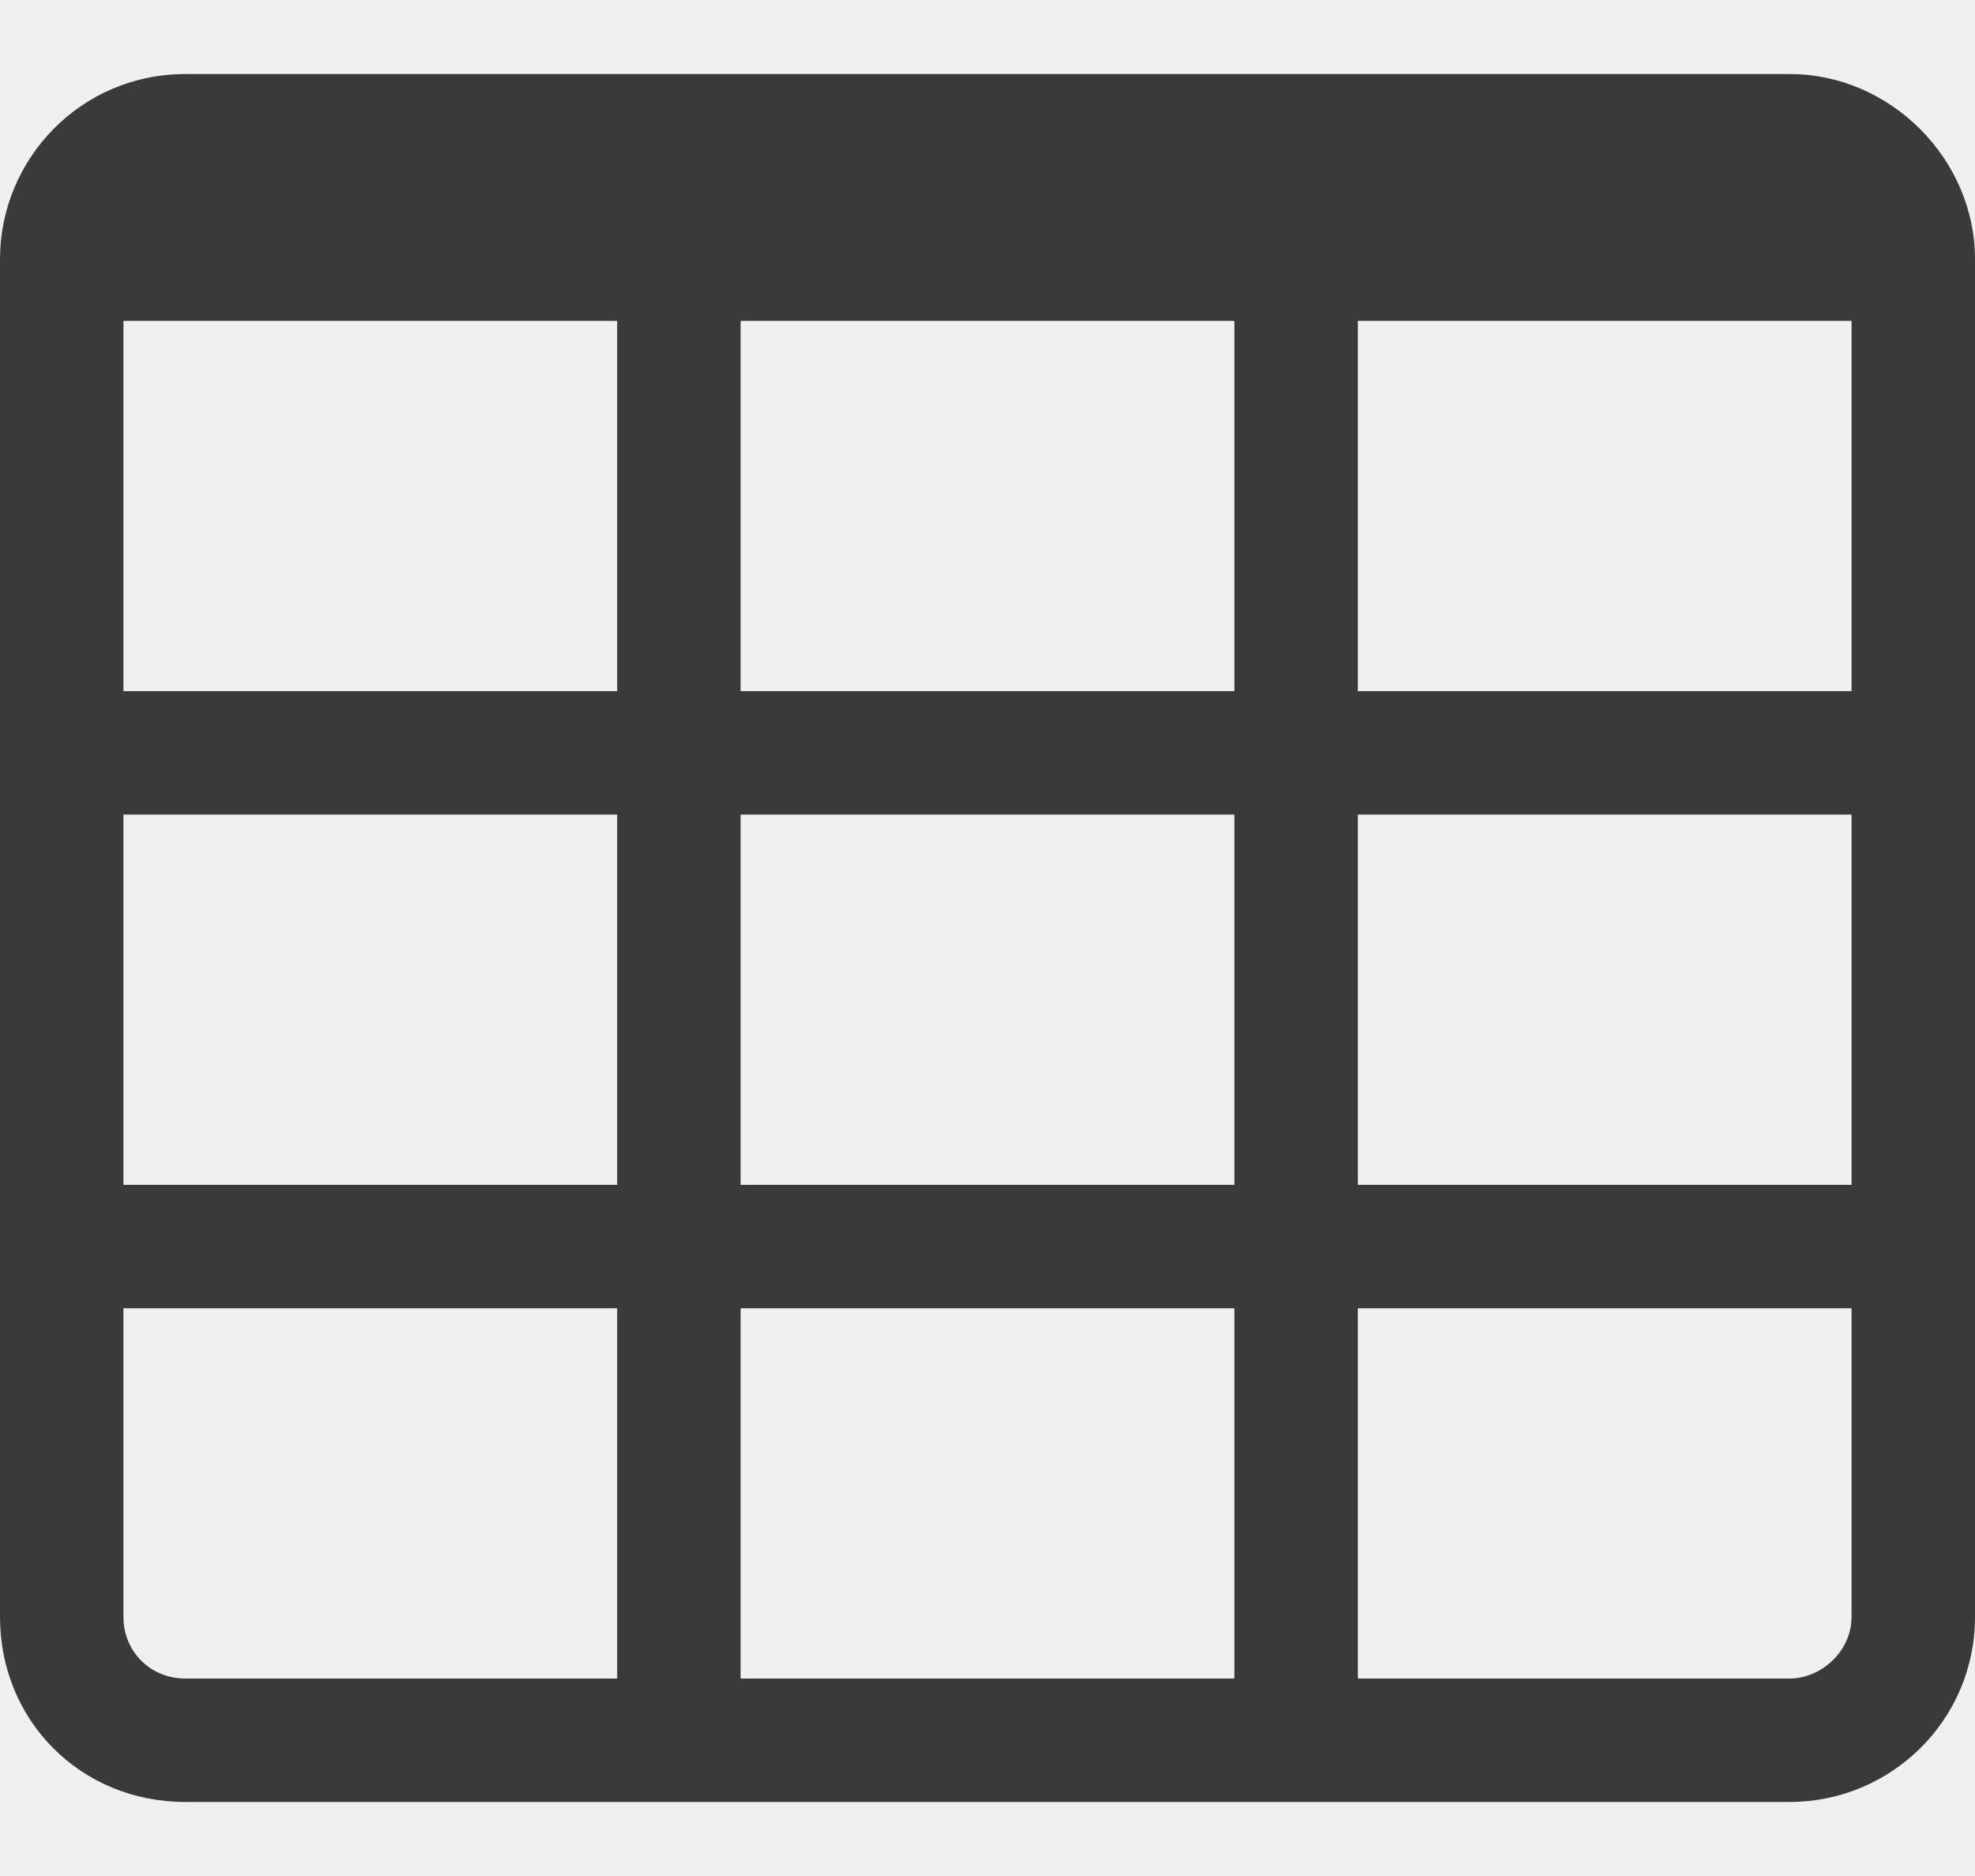
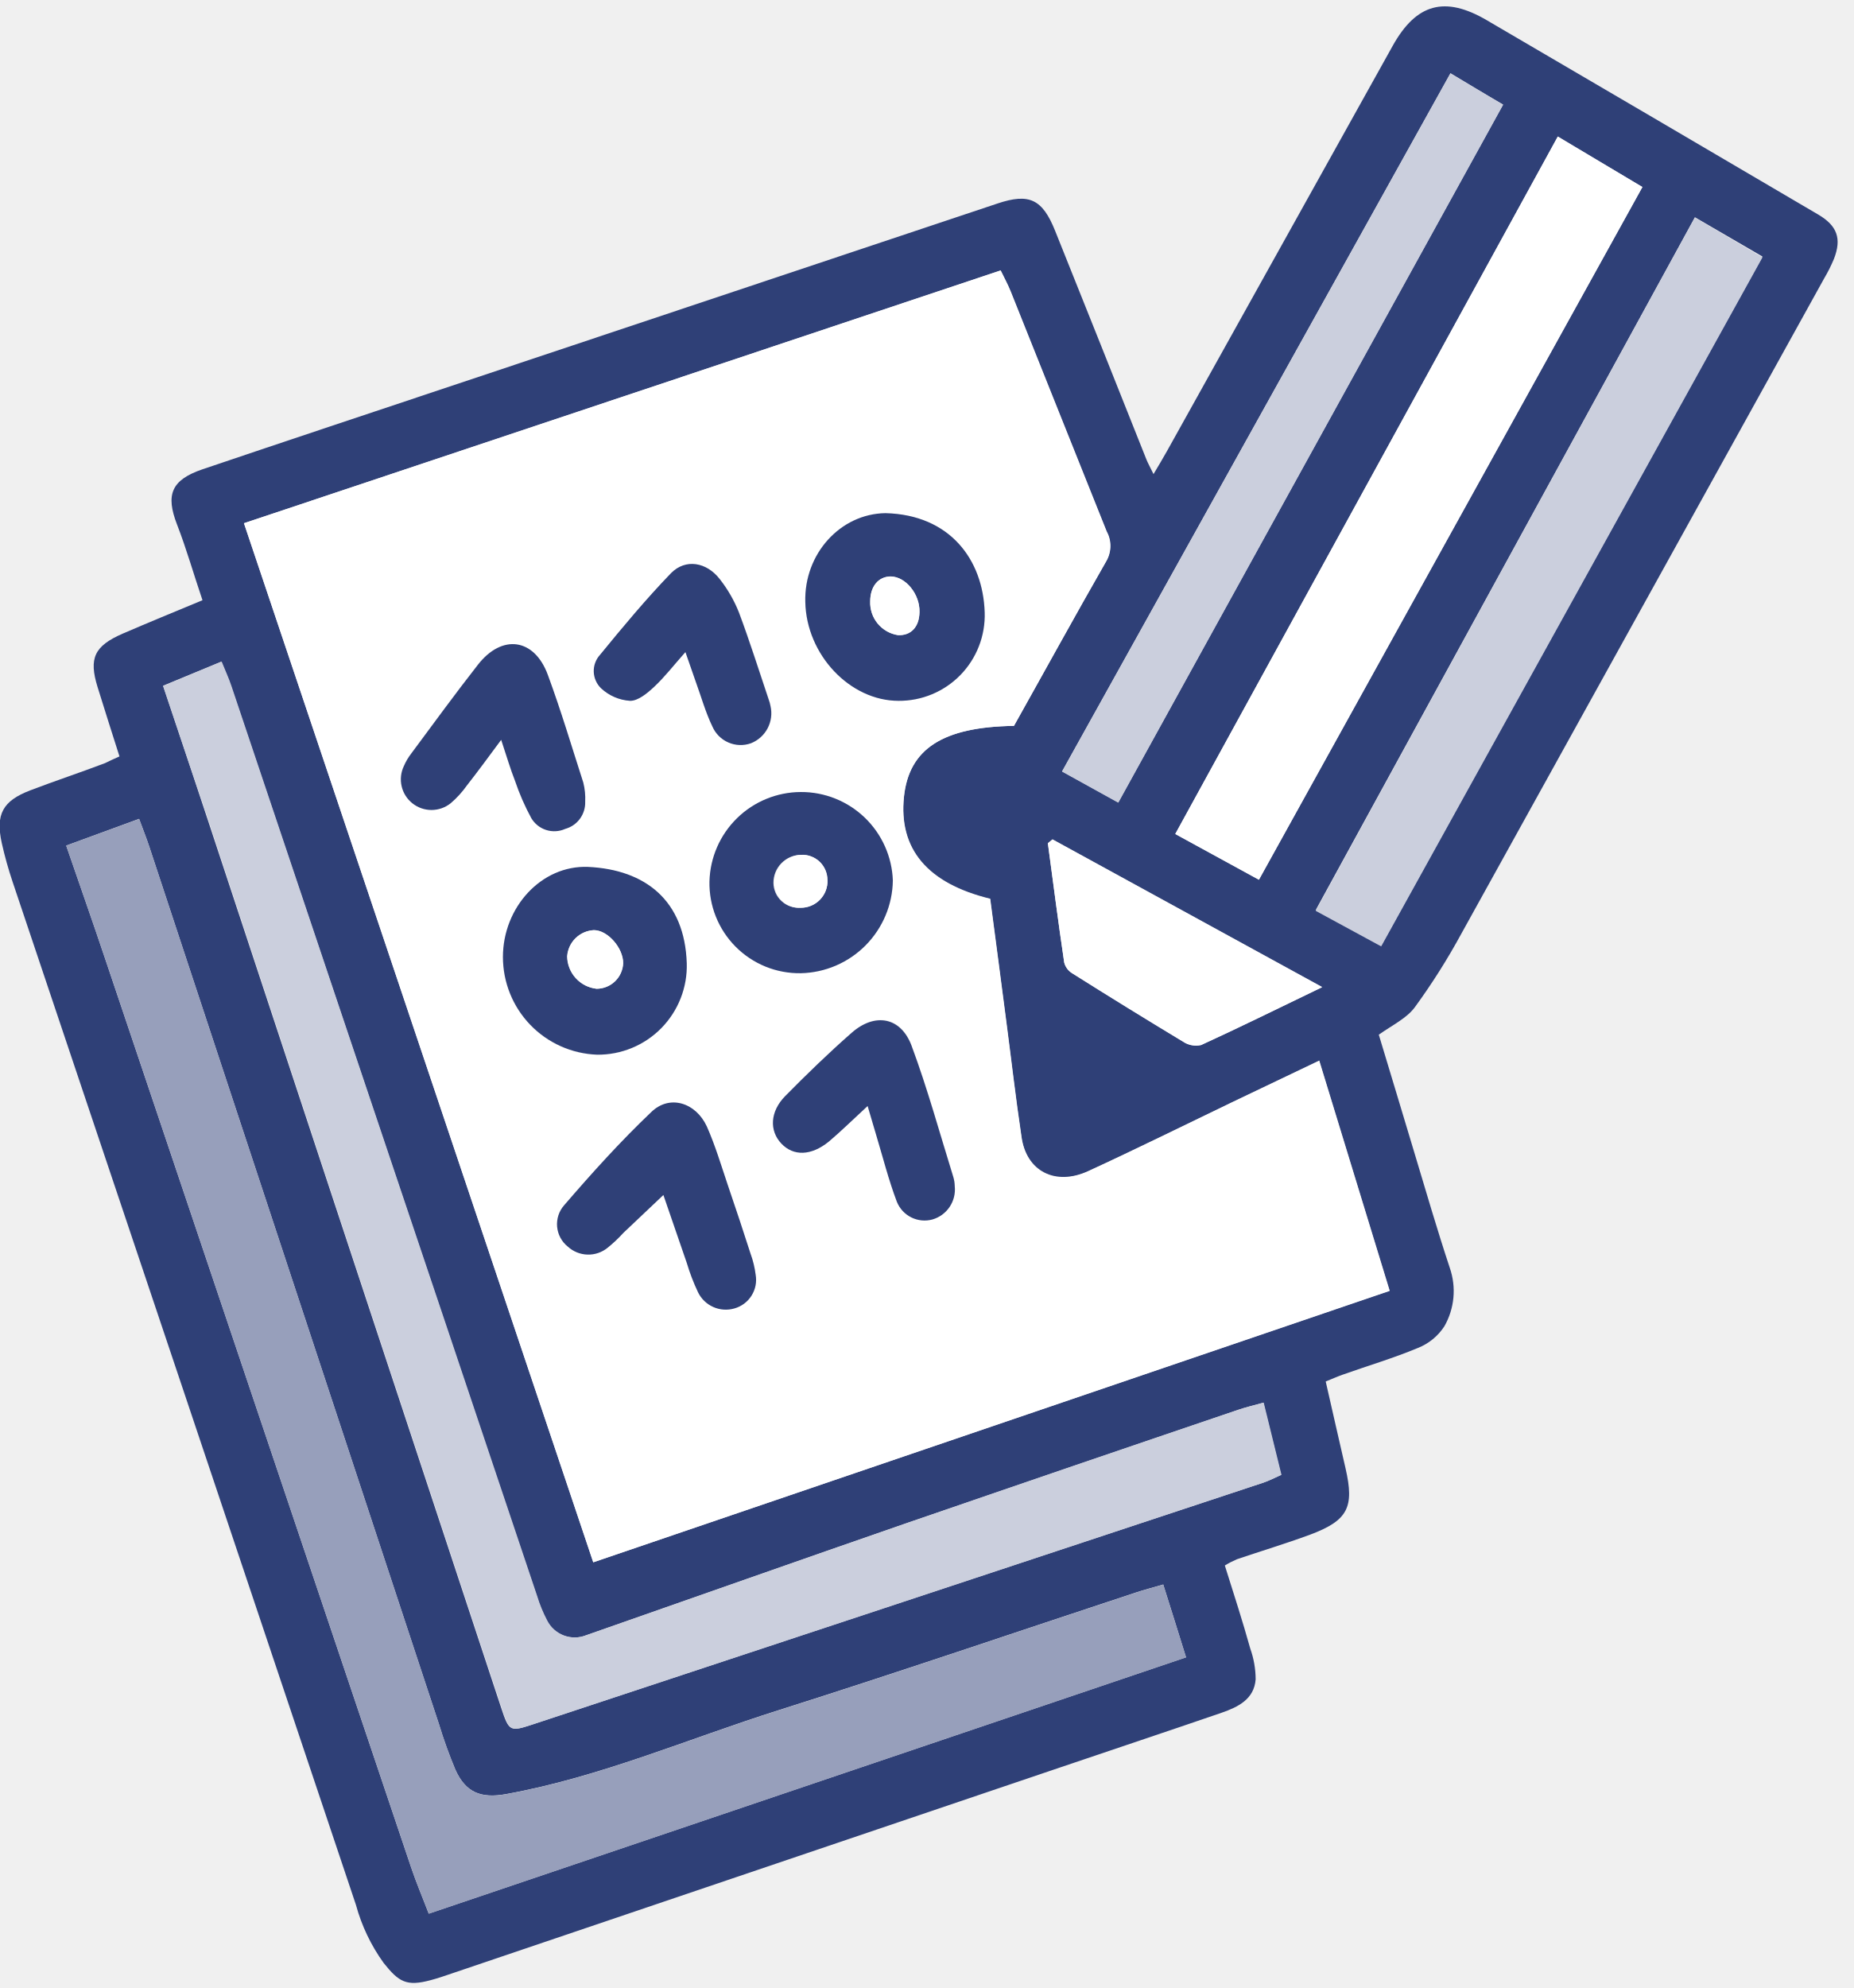
- <svg xmlns="http://www.w3.org/2000/svg" width="20" height="19" viewBox="0 0 20 19" fill="none">
-   <path d="M18.125 0.75H1.875C0.82 0.75 0 1.609 0 2.625V16.375C0 17.43 0.82 18.25 1.875 18.25H18.125C19.141 18.25 20 17.43 20 16.375V2.625C20 1.609 19.141 0.75 18.125 0.75ZM6.25 17H1.875C1.523 17 1.25 16.727 1.25 16.375V13.25H6.25V17ZM6.25 12H1.25V8.25H6.25V12ZM6.25 7H1.25V3.25H6.25V7ZM12.5 17H7.5V13.25H12.5V17ZM12.5 12H7.5V8.25H12.5V12ZM12.5 7H7.5V3.25H12.5V7ZM18.75 13.25V16.375C18.75 16.727 18.438 17 18.125 17H13.75V13.25H18.75ZM18.75 12H13.75V8.25H18.75V12ZM18.75 7H13.75V3.25H18.75V7Z" fill="#3A3A3A" />
+ <svg xmlns="http://www.w3.org/2000/svg" width="83" height="89" viewBox="0 0 83 89" fill="none">
+   <path d="M5.35 33.864C5.012 32.803 4.686 31.781 4.368 30.755C3.97 29.467 4.224 28.922 5.489 28.369C6.642 27.872 7.803 27.395 9.067 26.871C8.67 25.702 8.351 24.573 7.926 23.479C7.413 22.151 7.664 21.491 9.055 21.014C12.884 19.718 16.717 18.446 20.55 17.165L44.668 9.11C46.083 8.637 46.679 8.907 47.252 10.347C48.62 13.755 49.982 17.167 51.339 20.581C51.407 20.748 51.498 20.903 51.653 21.225C51.892 20.827 52.079 20.509 52.258 20.191C55.627 14.142 58.996 8.095 62.364 2.049C63.418 0.16 64.694 -0.194 66.567 0.9C71.518 3.794 76.467 6.695 81.413 9.603C82.268 10.104 82.475 10.681 82.121 11.591C81.996 11.891 81.85 12.182 81.684 12.462C76.268 22.245 70.85 32.029 65.43 41.812C64.81 42.952 64.116 44.049 63.351 45.096C62.985 45.589 62.349 45.892 61.74 46.321C62.261 48.035 62.794 49.816 63.331 51.597C63.867 53.378 64.353 55.052 64.921 56.766C65.068 57.193 65.123 57.646 65.081 58.096C65.039 58.546 64.902 58.981 64.678 59.374C64.393 59.815 63.975 60.156 63.486 60.348C62.392 60.805 61.247 61.143 60.126 61.541C59.892 61.624 59.665 61.724 59.363 61.847C59.665 63.167 59.955 64.455 60.253 65.743C60.651 67.477 60.361 68.069 58.663 68.705C57.581 69.103 56.476 69.437 55.383 69.807C55.198 69.887 55.018 69.98 54.846 70.085C55.244 71.345 55.641 72.574 55.987 73.811C56.144 74.251 56.224 74.715 56.226 75.182C56.158 76.077 55.431 76.423 54.703 76.677C52.285 77.508 49.86 78.315 47.435 79.138L20.216 88.354C19.906 88.462 19.599 88.565 19.285 88.649C18.204 88.939 17.862 88.736 17.178 87.877C16.612 87.092 16.192 86.211 15.938 85.277C10.822 70.017 5.698 54.754 0.567 39.486C0.373 38.912 0.21 38.328 0.078 37.737C-0.201 36.449 0.121 35.856 1.354 35.383C2.467 34.958 3.588 34.588 4.706 34.163C4.885 34.075 5.075 33.984 5.35 33.864ZM45.403 32.497C46.791 30.012 48.143 27.547 49.542 25.105C49.654 24.904 49.712 24.677 49.712 24.447C49.712 24.217 49.654 23.991 49.542 23.789C48.105 20.211 46.674 16.633 45.248 13.054C45.121 12.736 44.954 12.434 44.799 12.112L10.924 23.424C16.16 38.993 21.345 54.404 26.565 69.942L62.229 57.779C61.152 54.261 60.126 50.901 59.076 47.478L55.172 49.343C53.029 50.372 50.898 51.43 48.735 52.424C47.252 53.108 45.952 52.424 45.745 50.901C45.483 49.156 45.284 47.398 45.053 45.649C44.819 43.832 44.576 42.015 44.342 40.234C41.519 39.546 40.234 37.995 40.481 35.661C40.708 33.526 42.222 32.544 45.403 32.497ZM2.964 37.856C3.568 39.614 4.157 41.275 4.714 42.941C9.278 56.486 13.841 70.033 18.403 83.583C18.637 84.279 18.927 84.959 19.198 85.671L53.109 74.196C52.743 73.003 52.421 72.005 52.087 70.936C51.61 71.075 51.228 71.174 50.854 71.298C45.514 73.059 40.195 74.876 34.831 76.574C30.788 77.854 26.879 79.556 22.661 80.319C21.536 80.522 20.848 80.251 20.387 79.218C20.109 78.553 19.864 77.875 19.655 77.186C15.329 64.089 11.005 50.993 6.682 37.896C6.55 37.498 6.391 37.101 6.228 36.659L2.964 37.856ZM7.302 30.699C7.99 32.763 8.646 34.703 9.29 36.663C13.677 49.932 18.061 63.197 22.442 76.459C22.788 77.508 22.84 77.532 23.794 77.218C34.72 73.605 45.644 69.991 56.568 66.376C56.834 66.288 57.084 66.153 57.363 66.03L56.568 62.797C56.106 62.924 55.772 63.004 55.431 63.119C50.49 64.8 45.549 66.488 40.608 68.184C35.813 69.843 31.03 71.536 26.239 73.21C25.916 73.339 25.557 73.342 25.232 73.219C24.906 73.097 24.639 72.856 24.482 72.546C24.298 72.195 24.148 71.828 24.033 71.449C22.652 67.353 21.276 63.258 19.906 59.163C16.725 49.682 13.537 40.198 10.343 30.711C10.224 30.354 10.065 30.012 9.906 29.622L7.302 30.699ZM69.756 6.108L52.627 37.339L56.373 39.387C62.11 29.03 67.804 18.756 73.545 8.375L69.756 6.108ZM75.895 9.726C70.209 20.116 64.579 30.401 58.917 40.739L61.848 42.329C67.569 31.992 73.231 21.758 78.92 11.484L75.895 9.726ZM50.075 35.924L67.307 4.681C66.511 4.22 65.772 3.77 64.949 3.277C59.112 13.762 53.347 24.127 47.558 34.532L50.075 35.924ZM47.129 37.574L46.922 37.745C47.16 39.526 47.391 41.323 47.654 43.084C47.706 43.286 47.836 43.459 48.015 43.566C49.667 44.602 51.323 45.624 52.985 46.631C53.101 46.708 53.231 46.76 53.368 46.785C53.505 46.811 53.645 46.808 53.781 46.778C55.538 45.983 57.271 45.116 59.204 44.186L47.129 37.574Z" fill="#2F4077" />
+   <path d="M45.403 32.496C42.199 32.544 40.7 33.526 40.473 35.677C40.226 38.011 41.511 39.562 44.334 40.25C44.568 42.031 44.811 43.848 45.045 45.665C45.276 47.414 45.475 49.172 45.737 50.917C45.964 52.46 47.244 53.124 48.727 52.44C50.89 51.446 53.021 50.388 55.164 49.358L59.068 47.494C60.118 50.917 61.144 54.277 62.221 57.795L26.565 69.942C21.345 54.412 16.16 39.001 10.924 23.424L44.811 12.104C44.966 12.426 45.133 12.728 45.26 13.046C46.691 16.622 48.123 20.2 49.554 23.781C49.665 23.983 49.724 24.209 49.724 24.439C49.724 24.669 49.665 24.896 49.554 25.097C48.15 27.547 46.799 30.012 45.403 32.496ZM30.744 43.128C30.656 40.313 28.887 38.93 26.323 38.826C24.235 38.743 22.526 40.635 22.514 42.858C22.513 43.991 22.952 45.081 23.739 45.897C24.526 46.713 25.599 47.191 26.732 47.231C27.269 47.237 27.801 47.135 28.297 46.93C28.793 46.725 29.242 46.421 29.618 46.038C29.994 45.655 30.288 45.199 30.483 44.699C30.677 44.199 30.769 43.665 30.752 43.128H30.744ZM31.762 39.458C31.75 40 31.849 40.539 32.05 41.042C32.252 41.545 32.554 42.002 32.936 42.386C33.319 42.77 33.775 43.073 34.278 43.276C34.78 43.48 35.319 43.579 35.861 43.569C36.952 43.546 37.991 43.1 38.76 42.326C39.529 41.552 39.968 40.51 39.984 39.419C39.946 38.352 39.494 37.342 38.724 36.602C37.954 35.863 36.927 35.453 35.859 35.458C34.792 35.463 33.769 35.883 33.006 36.63C32.243 37.377 31.801 38.391 31.774 39.458H31.762ZM39.638 22.974C37.622 23.002 35.992 24.795 36.06 26.95C36.107 29.312 38.048 31.379 40.234 31.375C40.75 31.38 41.261 31.281 41.737 31.084C42.214 30.887 42.645 30.596 43.007 30.228C43.368 29.86 43.651 29.423 43.839 28.943C44.028 28.463 44.117 27.951 44.103 27.435C44.016 25.05 42.529 23.026 39.646 22.974H39.638ZM29.698 53.497C30.056 54.535 30.398 55.541 30.748 56.547C30.881 56.994 31.049 57.43 31.249 57.851C31.391 58.146 31.634 58.381 31.933 58.513C32.232 58.646 32.569 58.668 32.883 58.575C33.199 58.485 33.471 58.282 33.646 58.003C33.821 57.725 33.886 57.392 33.829 57.068C33.789 56.748 33.713 56.433 33.602 56.13C33.274 55.104 32.935 54.081 32.585 53.06C32.286 52.177 32.02 51.279 31.642 50.428C31.161 49.358 29.977 49.005 29.157 49.784C27.778 51.096 26.497 52.515 25.253 53.959C25.139 54.089 25.052 54.241 24.998 54.406C24.944 54.571 24.924 54.745 24.94 54.918C24.955 55.091 25.005 55.258 25.087 55.411C25.169 55.564 25.281 55.699 25.416 55.807C25.658 56.029 25.971 56.157 26.299 56.166C26.627 56.176 26.947 56.067 27.201 55.859C27.453 55.657 27.688 55.435 27.905 55.195L29.698 53.497ZM22.434 33.121C22.681 33.86 22.832 34.413 23.046 34.95C23.241 35.525 23.484 36.082 23.774 36.616C23.923 36.87 24.16 37.06 24.441 37.149C24.721 37.239 25.024 37.221 25.293 37.101C25.557 37.028 25.789 36.869 25.952 36.648C26.114 36.427 26.197 36.158 26.187 35.884C26.202 35.596 26.174 35.308 26.104 35.029C25.591 33.415 25.102 31.793 24.514 30.202C23.925 28.612 22.466 28.362 21.381 29.757C20.359 31.065 19.392 32.405 18.395 33.733C18.263 33.904 18.154 34.091 18.069 34.29C17.934 34.57 17.899 34.887 17.969 35.189C18.038 35.492 18.208 35.762 18.451 35.955C18.694 36.149 18.995 36.254 19.305 36.254C19.616 36.254 19.917 36.149 20.16 35.956C20.435 35.722 20.679 35.455 20.887 35.16C21.389 34.556 21.854 33.908 22.442 33.121H22.434ZM38.843 49.514C39.002 50.054 39.109 50.424 39.24 50.794C39.543 51.792 39.797 52.81 40.167 53.784C40.288 54.088 40.517 54.338 40.81 54.484C41.104 54.631 41.441 54.665 41.757 54.579C42.072 54.488 42.345 54.289 42.529 54.018C42.712 53.746 42.793 53.418 42.759 53.092C42.757 52.948 42.734 52.804 42.691 52.666C42.083 50.71 41.542 48.73 40.831 46.814C40.346 45.502 39.209 45.291 38.147 46.218C37.085 47.144 36.131 48.078 35.169 49.052C34.481 49.752 34.445 50.615 34.994 51.179C35.543 51.744 36.346 51.736 37.125 51.088C37.666 50.647 38.175 50.138 38.851 49.514H38.843ZM30.692 29.192L31.169 30.505C31.416 31.18 31.611 31.884 31.921 32.528C32.06 32.847 32.316 33.101 32.635 33.24C32.954 33.379 33.314 33.391 33.642 33.276C33.964 33.149 34.23 32.912 34.391 32.606C34.552 32.3 34.598 31.947 34.521 31.61C34.502 31.503 34.472 31.398 34.434 31.296C33.996 30 33.587 28.695 33.105 27.415C32.893 26.879 32.604 26.377 32.247 25.924C31.662 25.165 30.72 24.998 30.068 25.658C28.935 26.811 27.893 28.044 26.887 29.316C26.7 29.522 26.599 29.793 26.607 30.072C26.616 30.351 26.732 30.616 26.931 30.811C27.287 31.145 27.748 31.345 28.235 31.375C28.593 31.375 29.006 31.033 29.308 30.751C29.774 30.314 30.171 29.785 30.692 29.192Z" fill="white" />
+   <path d="M2.964 37.856L6.232 36.663C6.395 37.109 6.554 37.502 6.685 37.9C11.011 50.997 15.336 64.093 19.659 77.19C19.868 77.879 20.112 78.557 20.39 79.222C20.852 80.255 21.539 80.526 22.665 80.323C26.871 79.56 30.791 77.858 34.835 76.578C40.199 74.88 45.518 73.063 50.858 71.302C51.232 71.178 51.613 71.079 52.09 70.94C52.424 72.009 52.746 73.027 53.112 74.2L19.202 85.675C18.927 84.963 18.637 84.283 18.406 83.587C13.839 70.043 9.276 56.495 4.717 42.945C4.153 41.275 3.568 39.614 2.964 37.856Z" fill="#979FBB" />
+   <path d="M7.302 30.712L9.926 29.618C10.085 30.016 10.244 30.35 10.363 30.708C13.544 40.189 16.731 49.673 19.925 59.159C21.301 63.255 22.677 67.35 24.052 71.445C24.167 71.824 24.318 72.191 24.502 72.542C24.659 72.853 24.926 73.093 25.251 73.216C25.577 73.338 25.936 73.335 26.259 73.206C31.05 71.532 35.833 69.839 40.628 68.181C45.563 66.474 50.504 64.785 55.45 63.115C55.784 63 56.126 62.921 56.587 62.793L57.383 66.026C57.096 66.149 56.846 66.284 56.587 66.372C45.667 69.99 34.742 73.604 23.814 77.214C22.852 77.528 22.808 77.504 22.462 76.455C18.075 63.202 13.691 49.937 9.31 36.66C8.646 34.715 7.99 32.775 7.302 30.712Z" fill="#CBCFDD" />
+   <path d="M69.755 6.12L73.544 8.371C67.803 18.74 62.109 29.014 56.372 39.383L52.627 37.335L69.755 6.12Z" fill="white" />
+   <path d="M75.894 9.739L78.92 11.524C73.23 21.797 67.569 32.032 61.847 42.369L58.917 40.779C64.579 30.413 70.209 20.128 75.894 9.739Z" fill="#CBCFDD" />
+   <path d="M50.074 35.936L47.558 34.544C53.347 24.139 59.112 13.774 64.948 3.289C65.771 3.782 66.539 4.232 67.306 4.693L50.074 35.936Z" fill="#CBCFDD" />
+   <path d="M47.129 37.586L59.203 44.198C57.271 45.128 55.538 45.983 53.78 46.79C53.645 46.82 53.504 46.823 53.368 46.798C53.231 46.772 53.101 46.72 52.985 46.643C51.321 45.641 49.664 44.619 48.015 43.578C47.836 43.471 47.706 43.298 47.654 43.097C47.391 41.319 47.16 39.518 46.922 37.757L47.129 37.586Z" fill="white" />
+   <path d="M30.752 43.128C30.767 43.663 30.674 44.195 30.478 44.693C30.283 45.19 29.989 45.643 29.615 46.025C29.24 46.407 28.793 46.709 28.299 46.913C27.805 47.118 27.275 47.221 26.74 47.216C25.607 47.175 24.534 46.697 23.747 45.881C22.96 45.065 22.521 43.976 22.521 42.842C22.521 40.62 24.243 38.727 26.331 38.81C28.895 38.93 30.664 40.313 30.752 43.128ZM26.716 44.266C27.024 44.266 27.32 44.147 27.542 43.935C27.764 43.722 27.896 43.432 27.909 43.124C27.909 42.441 27.213 41.637 26.597 41.641C26.289 41.658 25.998 41.786 25.779 42.002C25.559 42.218 25.426 42.507 25.404 42.814C25.409 43.175 25.544 43.521 25.786 43.788C26.027 44.055 26.358 44.225 26.716 44.266V44.266Z" fill="#2F4077" />
+   <path d="M31.769 39.458C31.797 38.391 32.239 37.377 33.002 36.63C33.764 35.883 34.788 35.463 35.855 35.458C36.923 35.452 37.95 35.863 38.72 36.602C39.49 37.342 39.942 38.352 39.98 39.419C39.964 40.509 39.525 41.55 38.757 42.325C37.989 43.099 36.951 43.545 35.861 43.569C35.319 43.578 34.782 43.477 34.28 43.274C33.779 43.07 33.323 42.767 32.941 42.383C32.559 41.999 32.259 41.543 32.057 41.04C31.856 40.538 31.758 40 31.769 39.458ZM37.045 39.399C37.046 39.245 37.016 39.092 36.955 38.951C36.895 38.809 36.806 38.681 36.694 38.575C36.582 38.47 36.45 38.388 36.305 38.335C36.16 38.283 36.006 38.26 35.853 38.27C35.525 38.277 35.213 38.413 34.985 38.648C34.757 38.883 34.63 39.198 34.632 39.526C34.634 39.678 34.667 39.829 34.728 39.968C34.79 40.108 34.879 40.233 34.991 40.337C35.102 40.441 35.234 40.522 35.377 40.574C35.52 40.625 35.673 40.648 35.825 40.639C35.989 40.644 36.152 40.615 36.304 40.555C36.456 40.494 36.594 40.403 36.709 40.286C36.824 40.17 36.914 40.031 36.974 39.878C37.033 39.726 37.06 39.562 37.053 39.399H37.045Z" fill="#2F4077" />
+   <path d="M39.647 22.974C42.529 23.042 44.02 25.05 44.092 27.415C44.109 27.931 44.022 28.445 43.835 28.927C43.649 29.408 43.367 29.847 43.007 30.217C42.647 30.587 42.215 30.88 41.739 31.079C41.263 31.278 40.751 31.379 40.235 31.375C38.06 31.375 36.108 29.312 36.06 26.95C36.001 24.795 37.631 23.002 39.647 22.974ZM41.173 27.403C41.197 26.608 40.553 25.813 39.881 25.813C39.336 25.813 38.971 26.258 38.967 26.922C38.952 27.283 39.069 27.637 39.298 27.916C39.527 28.195 39.85 28.381 40.207 28.437C40.792 28.465 41.153 28.079 41.173 27.399V27.403Z" fill="#2F4077" />
+   <path d="M29.706 53.498L27.913 55.195C27.696 55.435 27.461 55.657 27.209 55.859C26.955 56.067 26.635 56.176 26.307 56.166C25.979 56.157 25.665 56.029 25.424 55.807C25.288 55.699 25.176 55.564 25.095 55.411C25.013 55.259 24.963 55.091 24.947 54.918C24.932 54.745 24.952 54.571 25.006 54.406C25.06 54.241 25.146 54.089 25.261 53.959C26.505 52.515 27.785 51.096 29.165 49.784C29.984 48.989 31.153 49.359 31.65 50.428C32.028 51.279 32.294 52.178 32.592 53.06C32.942 54.083 33.282 55.106 33.61 56.13C33.721 56.433 33.797 56.748 33.837 57.068C33.894 57.392 33.828 57.725 33.653 58.003C33.479 58.282 33.207 58.485 32.891 58.575C32.577 58.668 32.24 58.646 31.941 58.513C31.641 58.381 31.399 58.146 31.256 57.851C31.057 57.43 30.889 56.994 30.756 56.547C30.406 55.541 30.064 54.535 29.706 53.498Z" fill="#2F4077" />
+   <path d="M22.442 33.121C21.854 33.916 21.389 34.548 20.904 35.168C20.695 35.463 20.451 35.73 20.176 35.964C19.933 36.157 19.632 36.262 19.322 36.262C19.011 36.262 18.71 36.157 18.467 35.963C18.224 35.77 18.054 35.5 17.985 35.197C17.916 34.895 17.951 34.578 18.085 34.298C18.17 34.099 18.28 33.912 18.411 33.741C19.401 32.409 20.375 31.069 21.397 29.765C22.482 28.369 23.925 28.572 24.53 30.21C25.134 31.849 25.599 33.423 26.12 35.037C26.19 35.316 26.218 35.605 26.204 35.892C26.213 36.166 26.13 36.435 25.968 36.656C25.806 36.877 25.573 37.036 25.309 37.109C25.041 37.229 24.737 37.247 24.457 37.157C24.176 37.068 23.939 36.878 23.79 36.624C23.5 36.09 23.257 35.533 23.063 34.958C22.848 34.413 22.689 33.86 22.442 33.121Z" fill="#2F4077" />
+   <path d="M38.851 49.514C38.175 50.138 37.659 50.647 37.118 51.104C36.323 51.752 35.528 51.768 34.987 51.196C34.446 50.623 34.474 49.768 35.162 49.068C36.124 48.094 37.11 47.136 38.14 46.234C39.169 45.331 40.338 45.518 40.823 46.83C41.535 48.746 42.076 50.726 42.684 52.682C42.727 52.82 42.749 52.964 42.752 53.108C42.786 53.434 42.704 53.762 42.521 54.034C42.338 54.306 42.065 54.504 41.75 54.595C41.433 54.681 41.096 54.647 40.803 54.5C40.51 54.354 40.281 54.104 40.159 53.8C39.79 52.826 39.535 51.812 39.233 50.81C39.118 50.424 39.01 50.062 38.851 49.514Z" fill="#2F4077" />
+   <path d="M30.692 29.193C30.155 29.797 29.758 30.314 29.288 30.751C28.986 31.033 28.573 31.379 28.215 31.375C27.728 31.345 27.267 31.145 26.911 30.811C26.712 30.616 26.596 30.351 26.587 30.072C26.579 29.793 26.68 29.522 26.867 29.316C27.893 28.063 28.935 26.811 30.048 25.658C30.7 24.998 31.638 25.165 32.227 25.924C32.584 26.377 32.873 26.879 33.086 27.415C33.567 28.696 33.976 30 34.413 31.296C34.452 31.398 34.481 31.503 34.501 31.61C34.578 31.947 34.532 32.3 34.371 32.606C34.209 32.912 33.944 33.149 33.622 33.276C33.294 33.391 32.934 33.379 32.615 33.24C32.295 33.101 32.04 32.847 31.901 32.528C31.59 31.884 31.396 31.18 31.149 30.505L30.692 29.193Z" fill="#2F4077" />
+   <path d="M26.716 44.265C26.357 44.227 26.023 44.059 25.779 43.791C25.535 43.524 25.397 43.176 25.393 42.814C25.414 42.507 25.548 42.218 25.767 42.002C25.987 41.786 26.278 41.658 26.585 41.641C27.202 41.641 27.913 42.436 27.897 43.124C27.884 43.429 27.754 43.718 27.535 43.93C27.315 44.143 27.022 44.262 26.716 44.265Z" fill="white" />
+   <path d="M37.054 39.399C37.06 39.559 37.034 39.72 36.977 39.87C36.92 40.02 36.833 40.157 36.721 40.273C36.61 40.389 36.477 40.481 36.328 40.544C36.181 40.607 36.022 40.639 35.861 40.639C35.709 40.648 35.556 40.626 35.413 40.574C35.269 40.522 35.138 40.441 35.027 40.337C34.915 40.233 34.826 40.108 34.764 39.968C34.703 39.829 34.67 39.679 34.668 39.526C34.666 39.198 34.793 38.883 35.021 38.648C35.249 38.413 35.561 38.277 35.889 38.27C36.04 38.264 36.191 38.29 36.332 38.344C36.474 38.398 36.603 38.481 36.712 38.586C36.82 38.692 36.907 38.818 36.965 38.958C37.024 39.097 37.054 39.247 37.054 39.399V39.399Z" fill="white" />
+   <path d="M41.173 27.399C41.173 28.075 40.775 28.461 40.207 28.429C39.85 28.373 39.526 28.187 39.298 27.908C39.069 27.629 38.951 27.275 38.966 26.914C38.966 26.25 39.336 25.809 39.881 25.805C40.553 25.809 41.197 26.604 41.173 27.399Z" fill="white" />
</svg>
